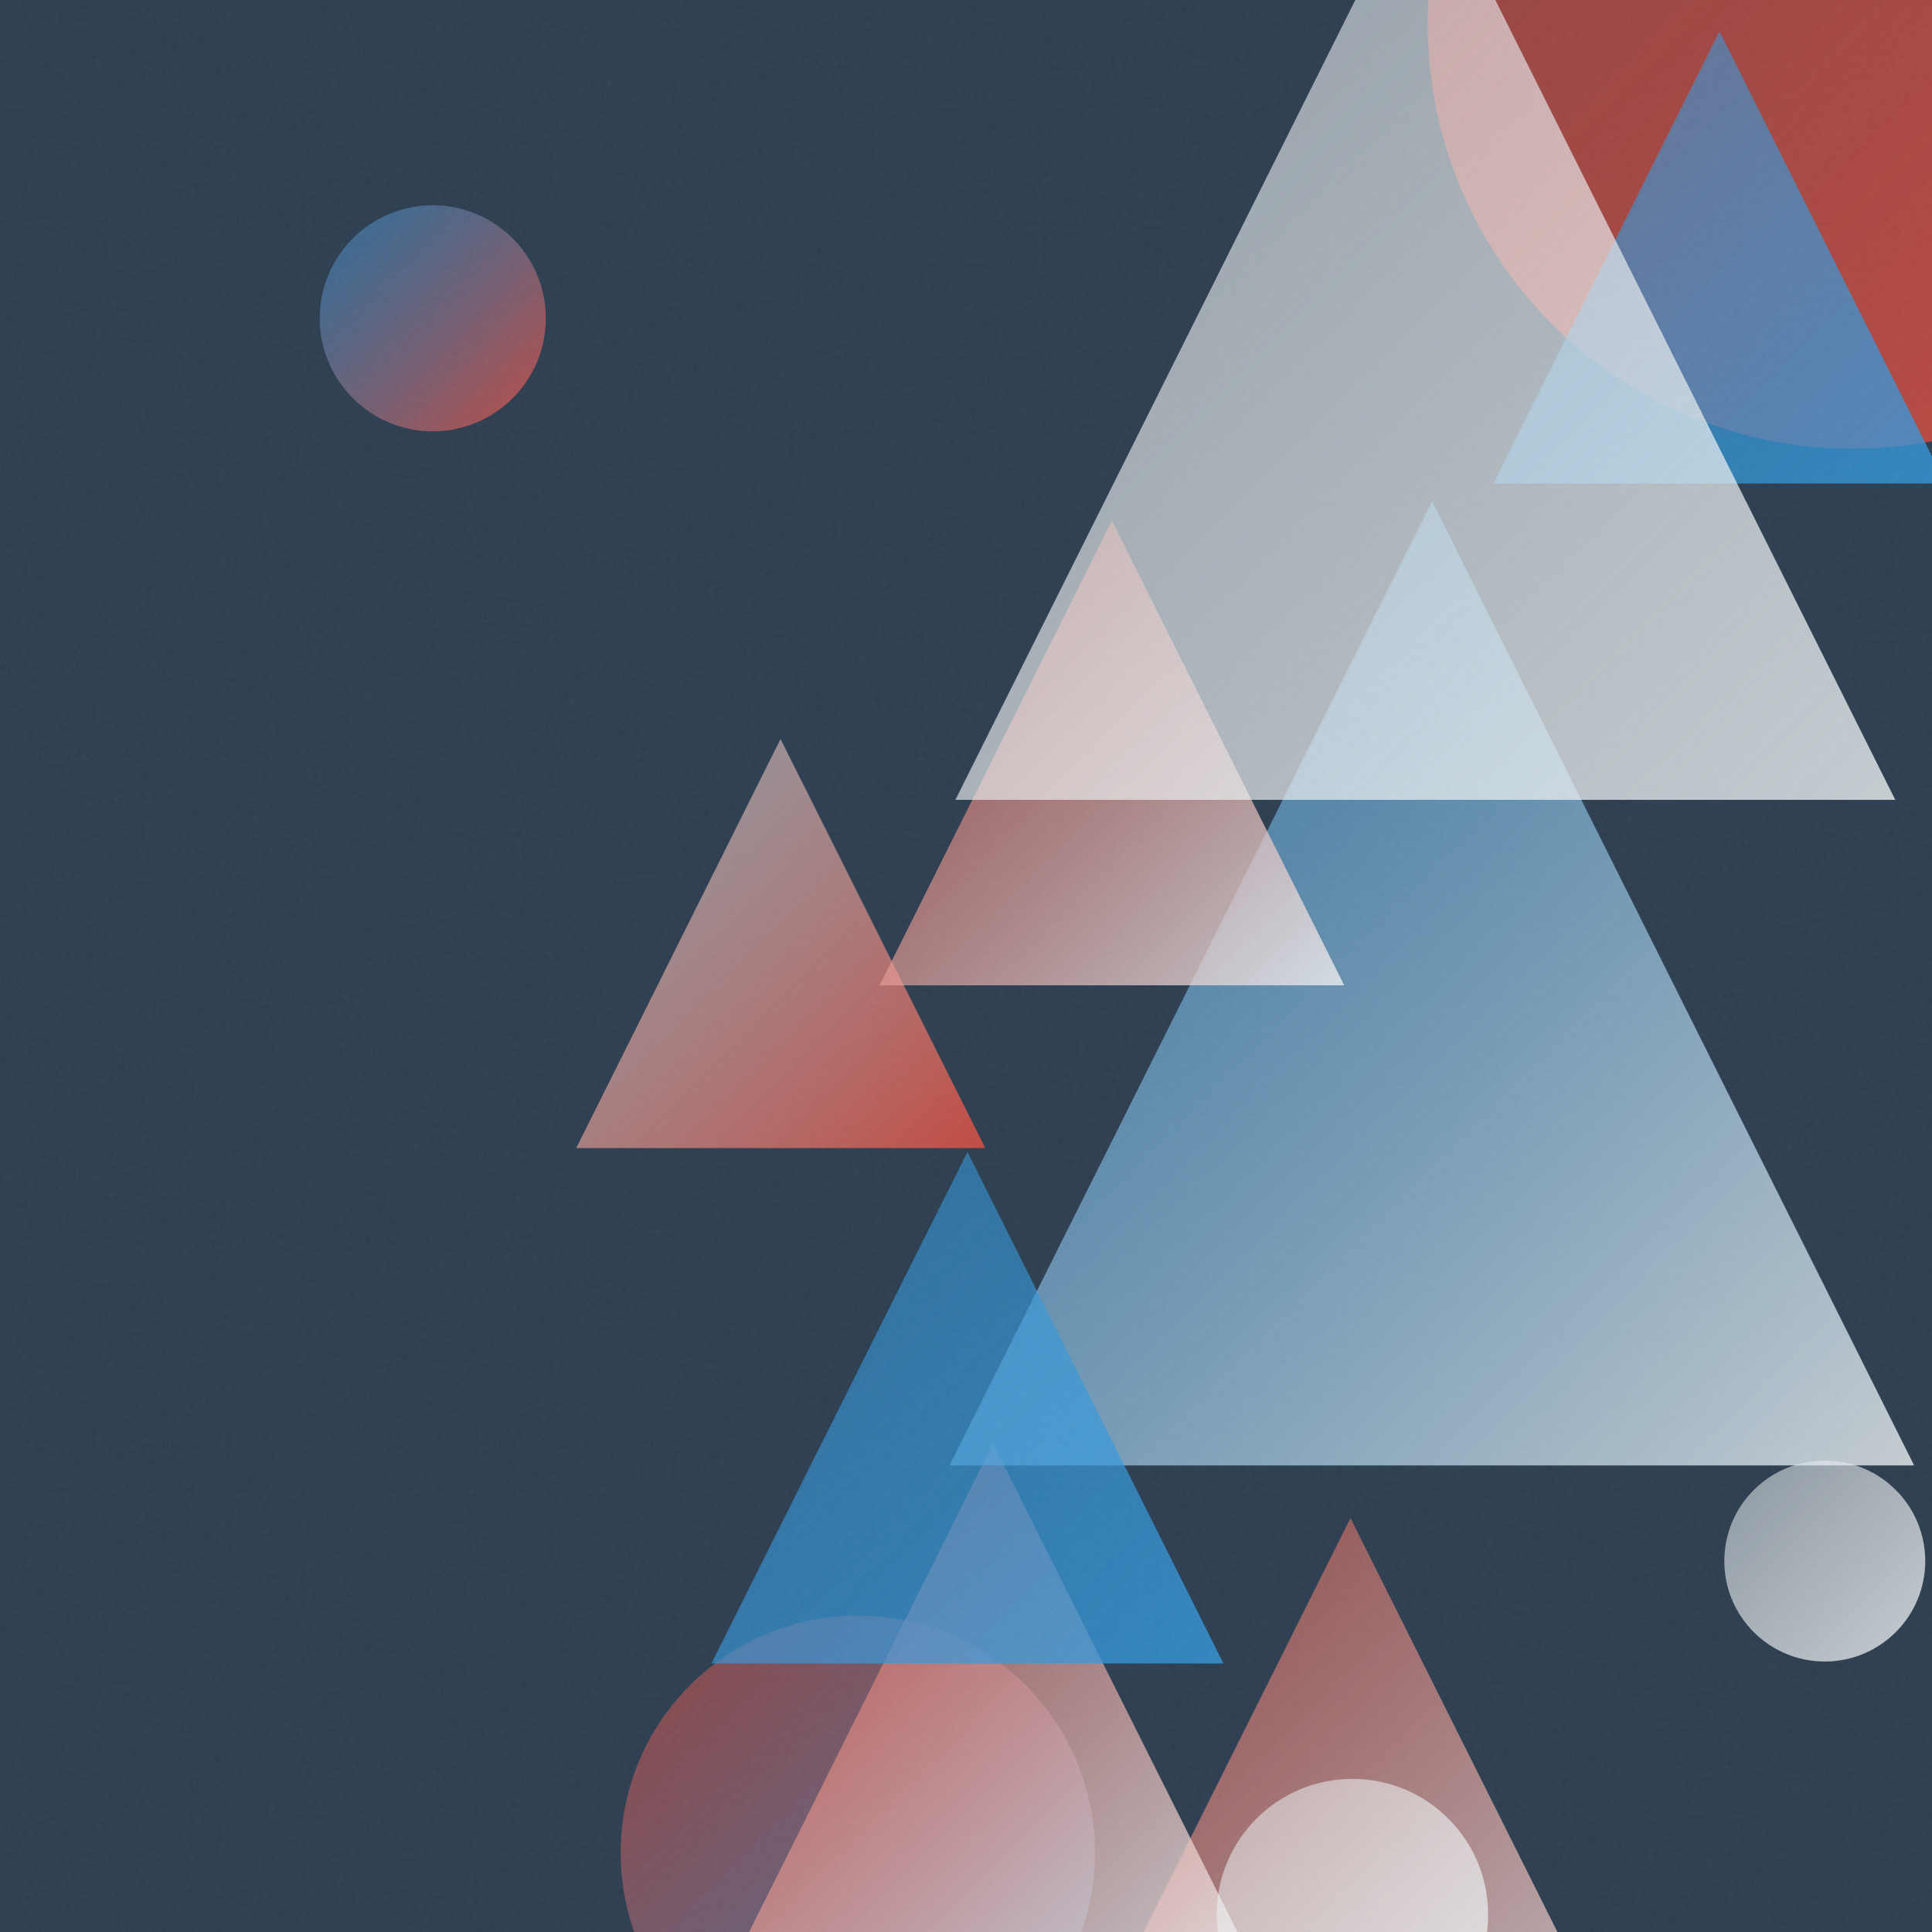
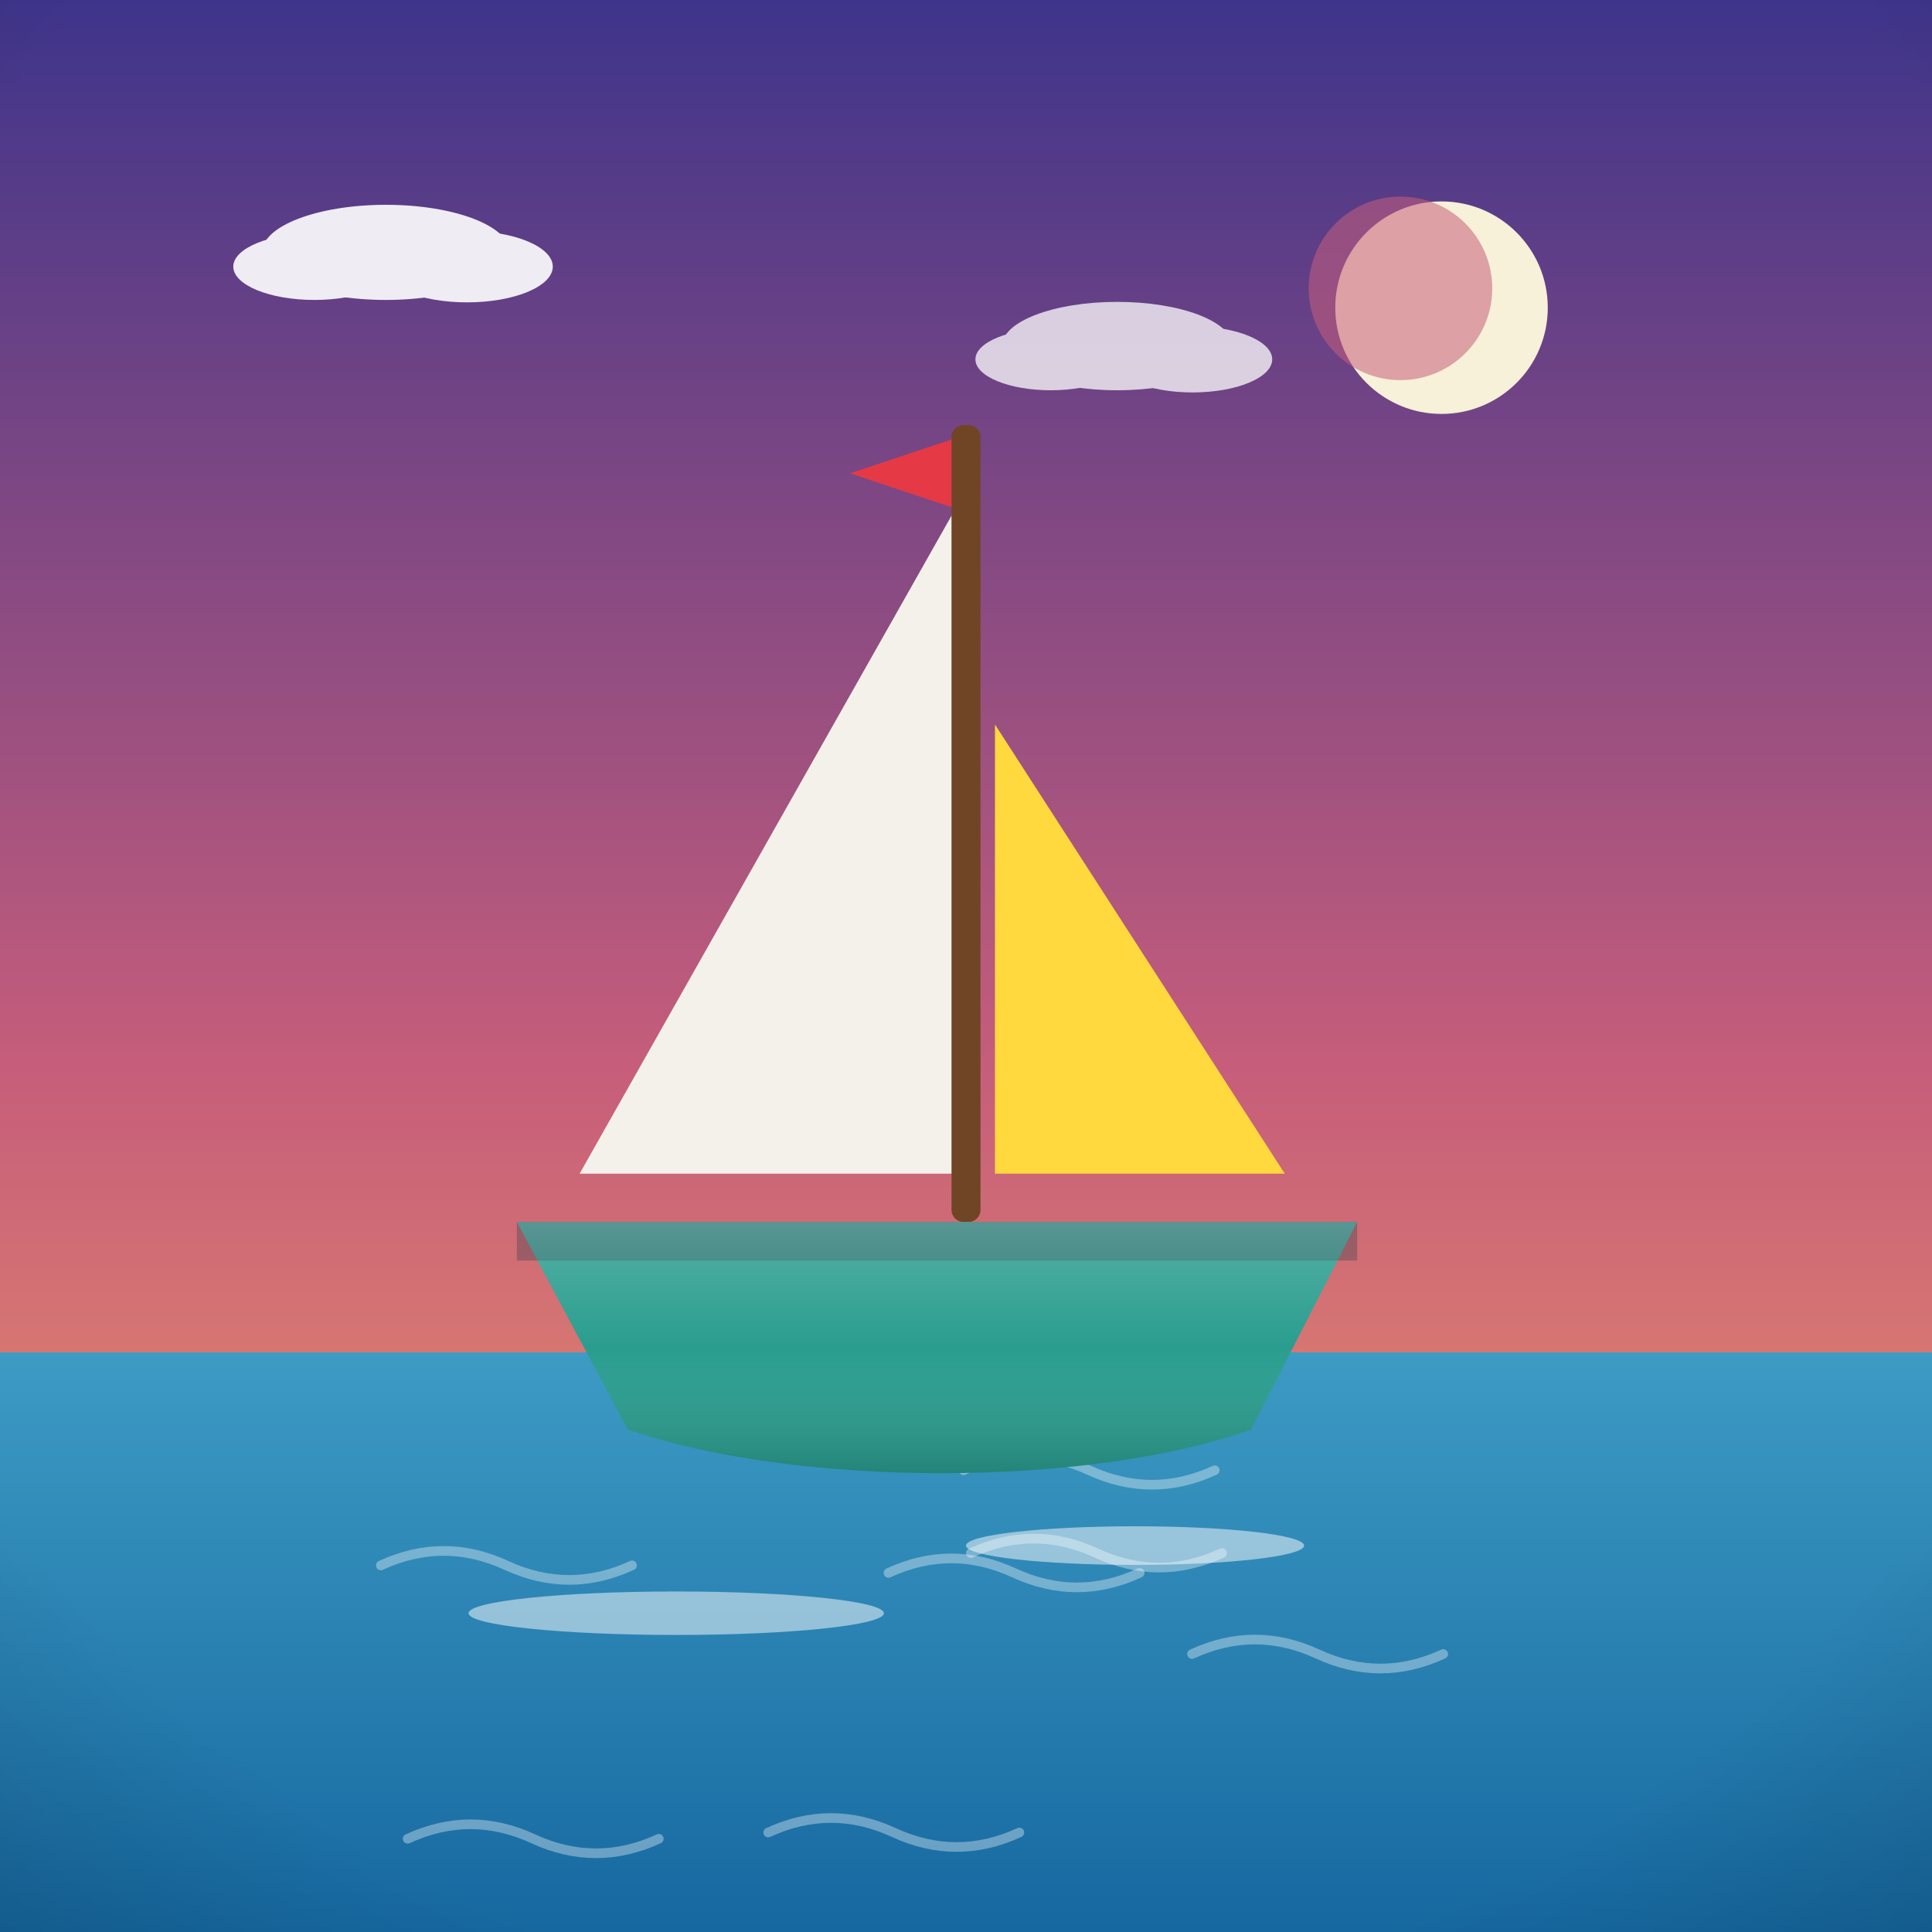
- <svg xmlns="http://www.w3.org/2000/svg" viewBox="0 0 400 400">
+ <svg xmlns="http://www.w3.org/2000/svg" viewBox="0 0 800 800">
  <defs>
-     <linearGradient id="g0" x1="128.5" y1="334.4" x2="226.8" y2="432.7" gradientUnits="userSpaceOnUse">
-       <stop offset="0" stop-color="#E74C3C" stop-opacity="0.5" />
-       <stop offset="1" stop-color="#3498DB" stop-opacity="0.8" />
+     <linearGradient id="sky" x1="0" y1="0" x2="0" y2="1">
+       <stop offset="0" stop-color="#3d348b" />
+       <stop offset="0.55" stop-color="#c65d7b" />
+       <stop offset="1" stop-color="#f6a860" />
    </linearGradient>
-     <linearGradient id="g1" x1="216.4" y1="314.3" x2="342.8" y2="440.7" gradientUnits="userSpaceOnUse">
-       <stop offset="0" stop-color="#E74C3C" stop-opacity="0.5" />
-       <stop offset="1" stop-color="#ECF0F1" stop-opacity="0.8" />
+     <radialGradient id="sunG" cx="0.38" cy="0.35" r="0.9">
+       <stop offset="0" stop-color="#fff3b0" />
+       <stop offset="1" stop-color="#ffb703" />
+     </radialGradient>
+     <linearGradient id="ground" x1="0" y1="0" x2="0" y2="1">
+       <stop offset="0" stop-color="#69b06f" />
+       <stop offset="1" stop-color="#3c7a44" />
    </linearGradient>
-     <linearGradient id="g2" x1="357.0" y1="302.4" x2="398.6" y2="344.0" gradientUnits="userSpaceOnUse">
-       <stop offset="0" stop-color="#ECF0F1" stop-opacity="0.5" />
-       <stop offset="1" stop-color="#ECF0F1" stop-opacity="0.8" />
+     <linearGradient id="sea" x1="0" y1="0" x2="0" y2="1">
+       <stop offset="0" stop-color="#3d9bc4" />
+       <stop offset="1" stop-color="#1668a0" />
    </linearGradient>
-     <linearGradient id="g3" x1="150.4" y1="298.9" x2="260.9" y2="409.4" gradientUnits="userSpaceOnUse">
-       <stop offset="0" stop-color="#E74C3C" stop-opacity="0.5" />
-       <stop offset="1" stop-color="#ECF0F1" stop-opacity="0.8" />
+     <linearGradient id="shade" x1="0" y1="0" x2="0" y2="1">
+       <stop offset="0" stop-color="#ffffff" stop-opacity="0.20" />
+       <stop offset="0.5" stop-color="#ffffff" stop-opacity="0" />
+       <stop offset="1" stop-color="#000000" stop-opacity="0.16" />
    </linearGradient>
-     <linearGradient id="g4" x1="196.6" y1="103.8" x2="396.3" y2="303.4" gradientUnits="userSpaceOnUse">
-       <stop offset="0" stop-color="#3498DB" stop-opacity="0.5" />
-       <stop offset="1" stop-color="#ECF0F1" stop-opacity="0.8" />
-     </linearGradient>
-     <linearGradient id="g5" x1="295.6" y1="-83.0" x2="471.5" y2="92.9" gradientUnits="userSpaceOnUse">
-       <stop offset="0" stop-color="#E74C3C" stop-opacity="0.5" />
-       <stop offset="1" stop-color="#E74C3C" stop-opacity="0.8" />
-     </linearGradient>
-     <linearGradient id="g6" x1="147.3" y1="238.5" x2="253.3" y2="344.4" gradientUnits="userSpaceOnUse">
-       <stop offset="0" stop-color="#3498DB" stop-opacity="0.5" />
-       <stop offset="1" stop-color="#3498DB" stop-opacity="0.8" />
-     </linearGradient>
-     <linearGradient id="g7" x1="251.9" y1="368.3" x2="308.1" y2="424.5" gradientUnits="userSpaceOnUse">
-       <stop offset="0" stop-color="#ECF0F1" stop-opacity="0.5" />
-       <stop offset="1" stop-color="#ECF0F1" stop-opacity="0.8" />
-     </linearGradient>
-     <linearGradient id="g8" x1="309.2" y1="6.5" x2="402.8" y2="100.1" gradientUnits="userSpaceOnUse">
-       <stop offset="0" stop-color="#3498DB" stop-opacity="0.5" />
-       <stop offset="1" stop-color="#3498DB" stop-opacity="0.8" />
-     </linearGradient>
-     <linearGradient id="g9" x1="119.3" y1="153.0" x2="204.0" y2="237.7" gradientUnits="userSpaceOnUse">
-       <stop offset="0" stop-color="#ECF0F1" stop-opacity="0.5" />
-       <stop offset="1" stop-color="#E74C3C" stop-opacity="0.8" />
-     </linearGradient>
-     <linearGradient id="g10" x1="182.1" y1="107.8" x2="278.3" y2="204.0" gradientUnits="userSpaceOnUse">
-       <stop offset="0" stop-color="#E74C3C" stop-opacity="0.5" />
-       <stop offset="1" stop-color="#ECF0F1" stop-opacity="0.8" />
-     </linearGradient>
-     <linearGradient id="g11" x1="197.8" y1="-29.0" x2="392.4" y2="165.6" gradientUnits="userSpaceOnUse">
-       <stop offset="0" stop-color="#ECF0F1" stop-opacity="0.5" />
-       <stop offset="1" stop-color="#ECF0F1" stop-opacity="0.8" />
-     </linearGradient>
-     <linearGradient id="g12" x1="66.2" y1="42.5" x2="113.1" y2="89.4" gradientUnits="userSpaceOnUse">
-       <stop offset="0" stop-color="#3498DB" stop-opacity="0.5" />
-       <stop offset="1" stop-color="#E74C3C" stop-opacity="0.8" />
-     </linearGradient>
-     <filter id="n">
-       <feTurbulence type="fractalNoise" baseFrequency="0.9" numOctaves="2" stitchTiles="stitch" />
-       <feColorMatrix type="saturate" values="0" />
-     </filter>
+     <radialGradient id="vig" cx="0.5" cy="0.42" r="0.85">
+       <stop offset="0.72" stop-color="#000000" stop-opacity="0" />
+       <stop offset="1" stop-color="#000000" stop-opacity="0.20" />
+     </radialGradient>
  </defs>
-   <rect width="400" height="400" fill="#2C3E50" />
-   <circle cx="177.6" cy="383.6" r="49.1" fill="url(#g0)" />
-   <path d="M 279.6 314.3 L 342.8 440.7 L 216.4 440.7 Z" fill="url(#g1)" />
-   <circle cx="377.8" cy="323.2" r="20.8" fill="url(#g2)" />
-   <path d="M 205.6 298.9 L 260.9 409.4 L 150.4 409.4 Z" fill="url(#g3)" />
-   <path d="M 296.5 103.8 L 396.3 303.4 L 196.6 303.4 Z" fill="url(#g4)" />
-   <circle cx="383.6" cy="4.9" r="88.0" fill="url(#g5)" />
-   <path d="M 200.3 238.5 L 253.3 344.4 L 147.3 344.4 Z" fill="url(#g6)" />
-   <circle cx="280.0" cy="396.4" r="28.1" fill="url(#g7)" />
-   <path d="M 356.0 6.5 L 402.8 100.1 L 309.2 100.1 Z" fill="url(#g8)" />
-   <path d="M 161.6 153.0 L 204.0 237.7 L 119.3 237.7 Z" fill="url(#g9)" />
-   <path d="M 230.2 107.8 L 278.3 204.0 L 182.1 204.0 Z" fill="url(#g10)" />
-   <path d="M 295.1 -29.0 L 392.4 165.6 L 197.8 165.6 Z" fill="url(#g11)" />
-   <circle cx="89.6" cy="65.9" r="23.4" fill="url(#g12)" />
-   <rect width="400" height="400" filter="url(#n)" opacity="0.05" />
+   <rect width="800" height="800" fill="url(#sky)" />
+   <circle cx="596.9" cy="127.4" r="44" fill="#f6f1d8" />
+   <circle cx="579.9" cy="119.4" r="38" fill="#c65d7b" opacity="0.55" />
+   <g fill="#ffffff" opacity="0.9">
+     <ellipse cx="159.8" cy="104.5" rx="51.3" ry="19.7" />
+     <ellipse cx="130.2" cy="110.4" rx="33.6" ry="13.8" />
+     <ellipse cx="193.4" cy="110.4" rx="35.5" ry="14.8" />
+   </g>
+   <g fill="#ffffff" opacity="0.75">
+     <ellipse cx="462.6" cy="143.3" rx="47.7" ry="18.3" />
+     <ellipse cx="435.1" cy="148.8" rx="31.2" ry="12.8" />
+     <ellipse cx="493.8" cy="148.8" rx="33" ry="13.7" />
+   </g>
+   <rect y="560" width="800" height="240" fill="url(#sea)" />
+   <path d="M 493.6 684.9 q 26 -12 52 0 q 26 12 52 0" fill="none" stroke="#ffffff" stroke-width="4" stroke-linecap="round" opacity="0.35" />
+   <path d="M 168.8 761.4 q 26 -12 52 0 q 26 12 52 0" fill="none" stroke="#ffffff" stroke-width="4" stroke-linecap="round" opacity="0.35" />
+   <path d="M 367.9 651.3 q 26 -12 52 0 q 26 12 52 0" fill="none" stroke="#ffffff" stroke-width="4" stroke-linecap="round" opacity="0.35" />
+   <path d="M 157.7 648.2 q 26 -12 52 0 q 26 12 52 0" fill="none" stroke="#ffffff" stroke-width="4" stroke-linecap="round" opacity="0.35" />
+   <path d="M 402 643.1 q 26 -12 52 0 q 26 12 52 0" fill="none" stroke="#ffffff" stroke-width="4" stroke-linecap="round" opacity="0.35" />
+   <path d="M 399 608.8 q 26 -12 52 0 q 26 12 52 0" fill="none" stroke="#ffffff" stroke-width="4" stroke-linecap="round" opacity="0.35" />
+   <path d="M 318.1 758.8 q 26 -12 52 0 q 26 12 52 0" fill="none" stroke="#ffffff" stroke-width="4" stroke-linecap="round" opacity="0.35" />
+   <g transform="translate(400 0) scale(-1 1) translate(-400 0)">
+     <path d="M404 210 L 404 486 L 560 486 Z" fill="#f4f1ea" />
+     <path d="M388 300 L 388 486 L 268 486 Z" fill="#ffd93d" />
+     <rect x="394" y="176" width="12" height="330" rx="5" fill="#6f4525" />
+     <path d="M406 182 L 448 196 L 406 210 Z" fill="#e63946" />
+     <path d="M238 506 L 586 506 L 540 592 C 470 616 350 616 282 592 Z" fill="#2a9d8f" />
+     <rect x="238" y="506" width="348" height="16" fill="#37404a" opacity="0.35" />
+     <path d="M238 506 L 586 506 L 540 592 C 470 616 350 616 282 592 Z" fill="url(#shade)" />
+     <g fill="#ffffff" opacity="0.5">
+       <ellipse cx="330" cy="640" rx="70" ry="8" />
+       <ellipse cx="520" cy="668" rx="86" ry="9" />
+     </g>
+   </g>
+   <rect width="800" height="800" fill="url(#vig)" />
</svg>
